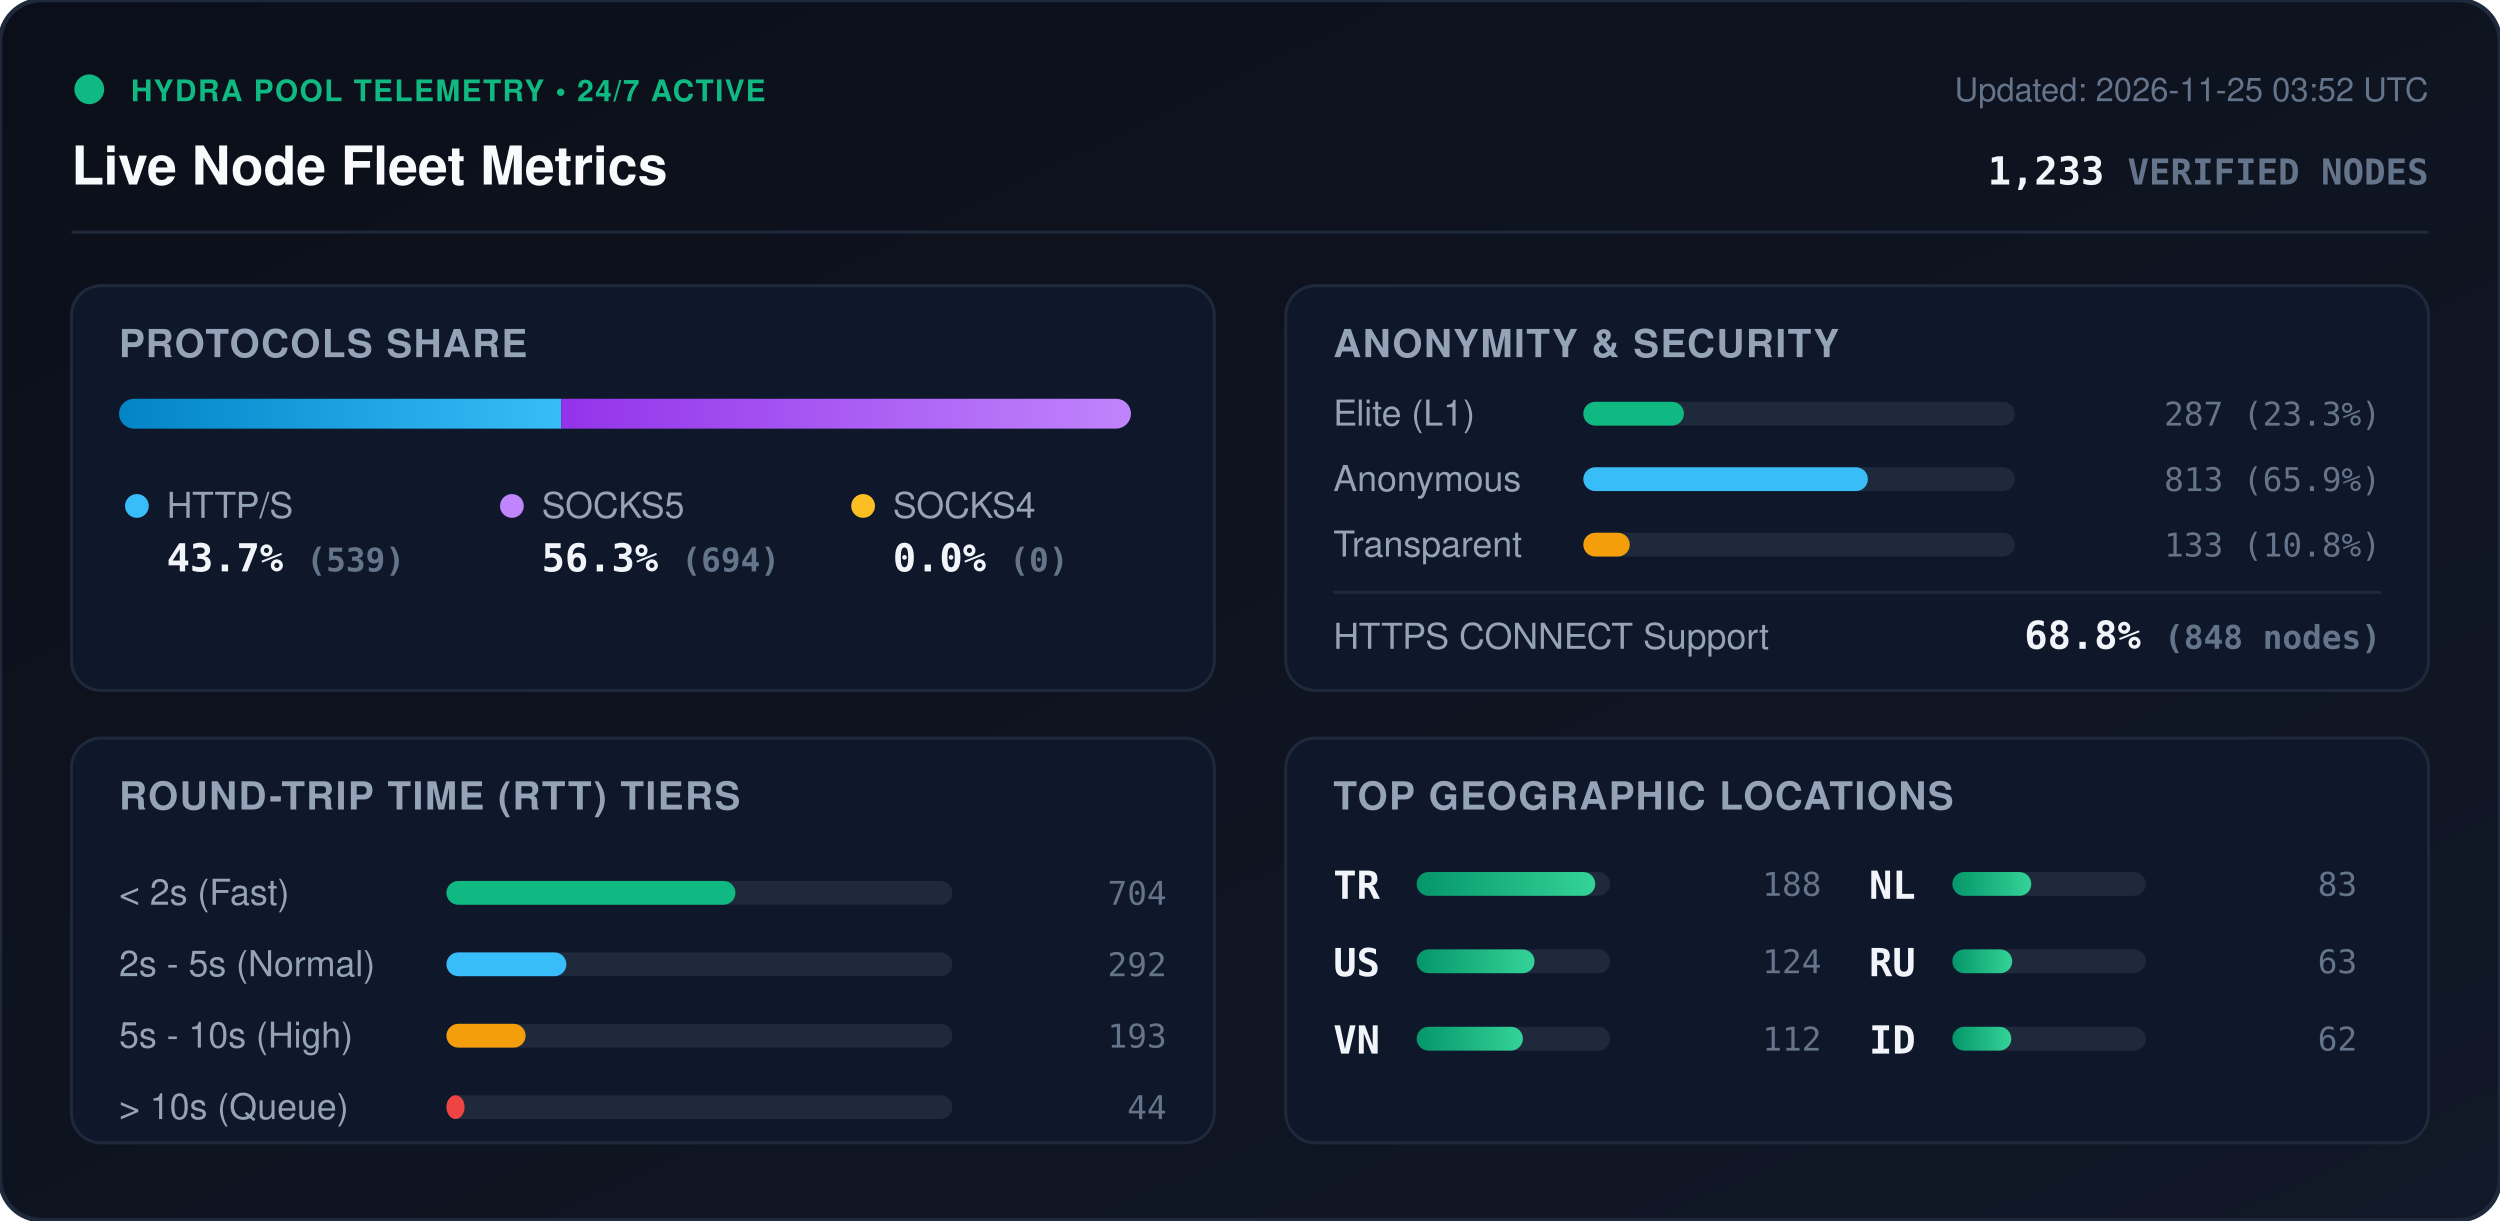
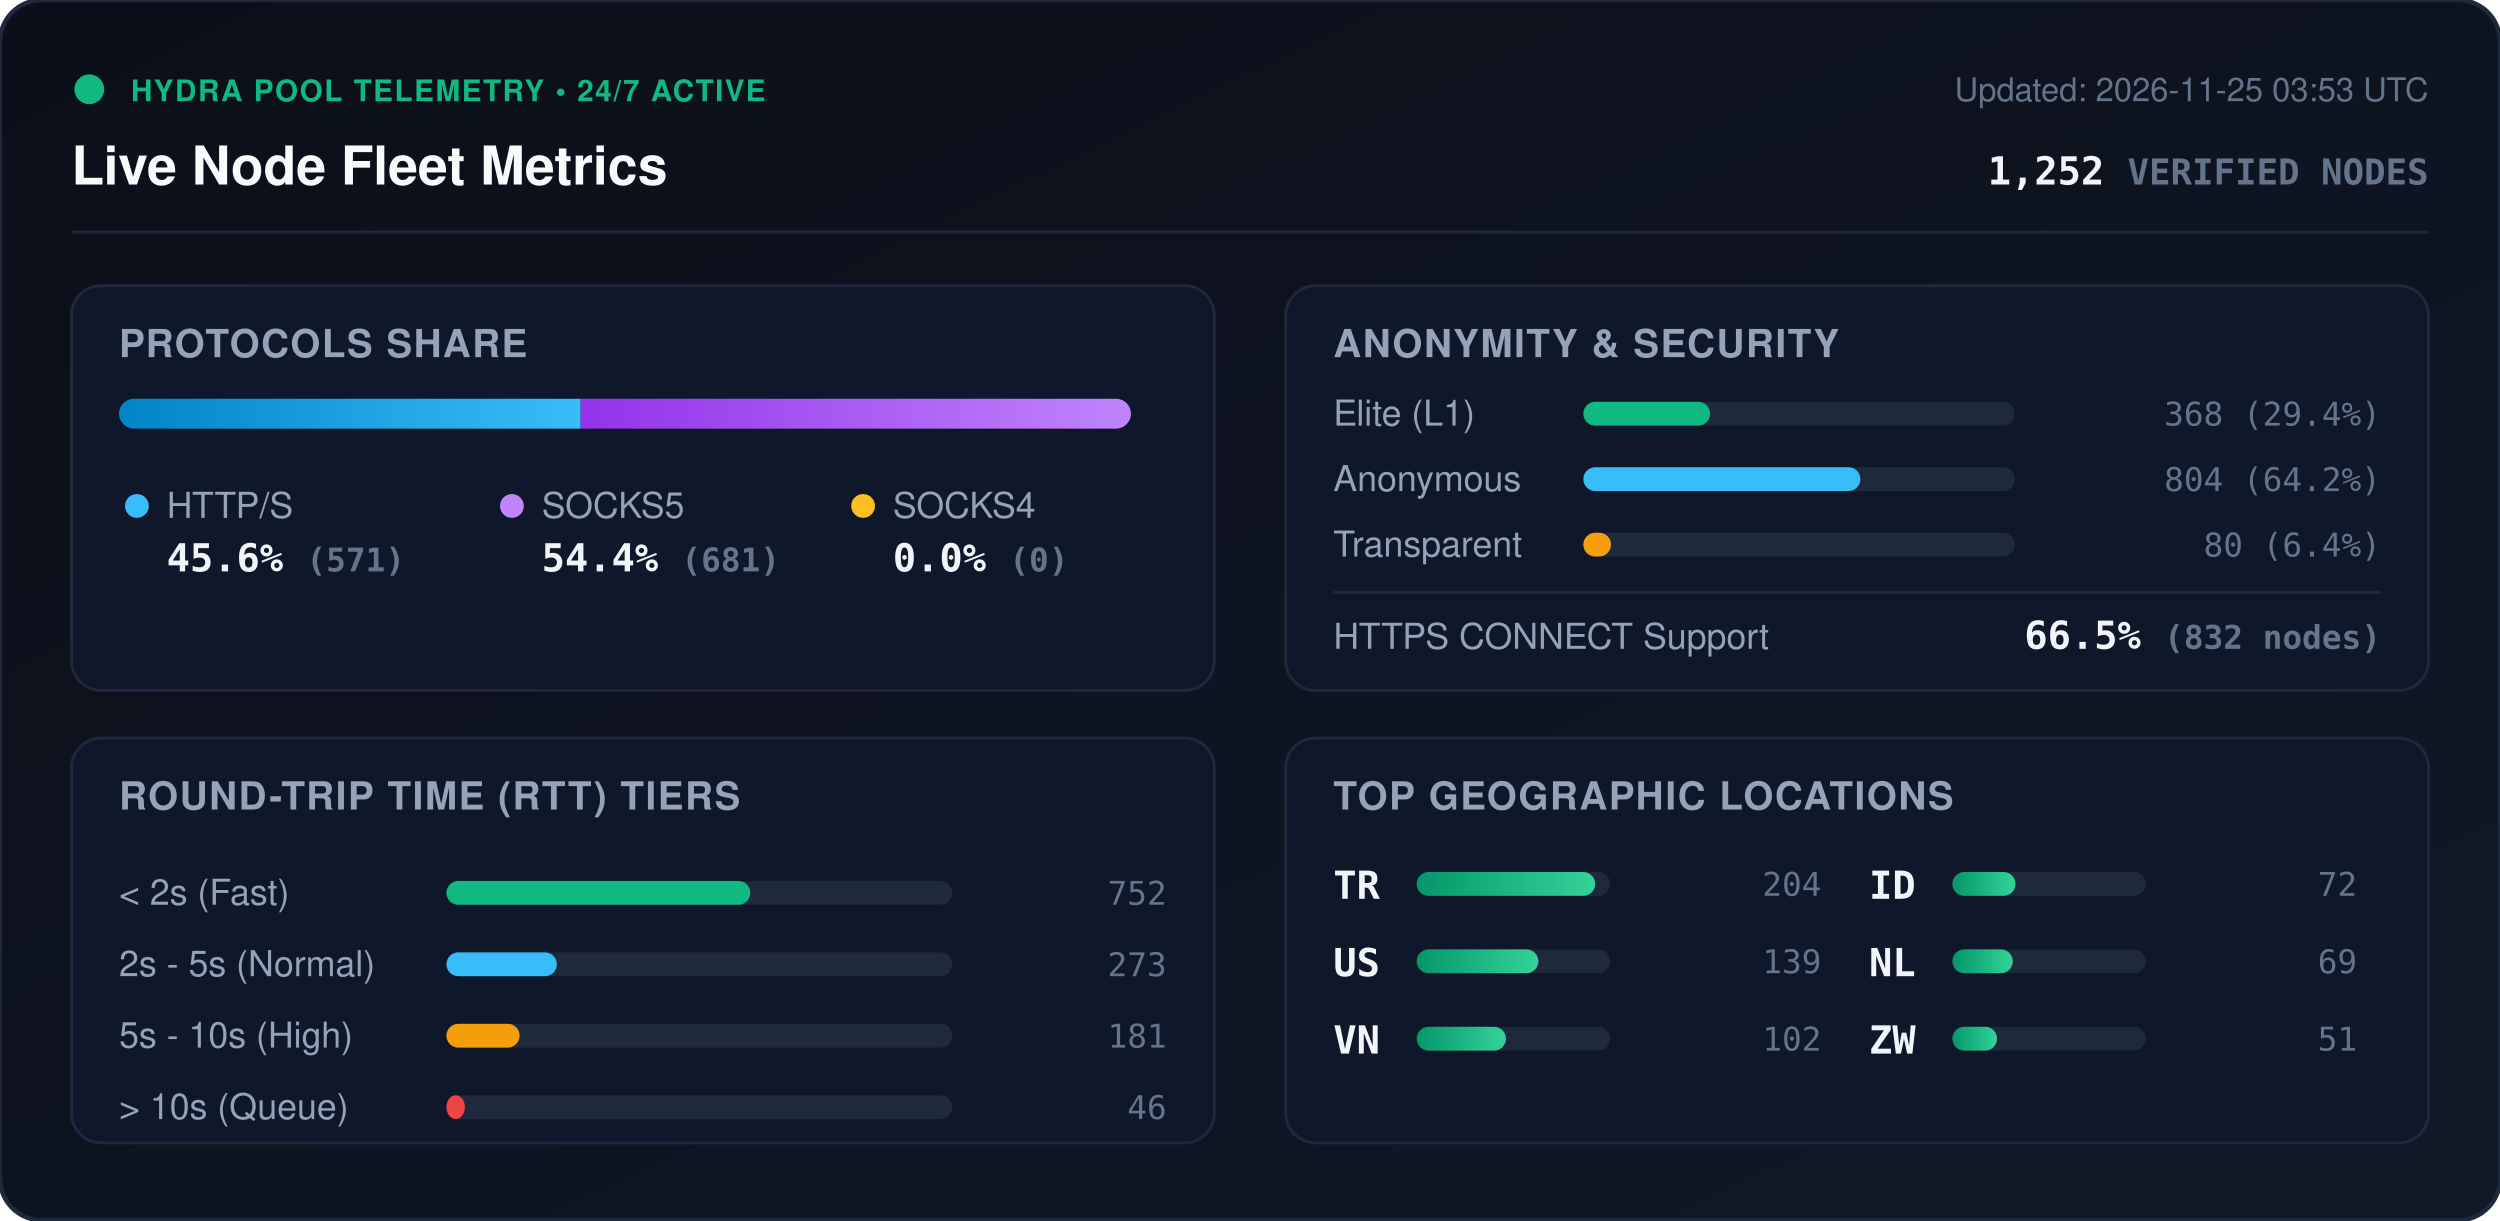
<svg xmlns="http://www.w3.org/2000/svg" viewBox="0 0 840 410" width="840" height="410" style="max-width: 100%; height: auto;">
  <defs>
    <linearGradient id="bg" x1="0%" y1="0%" x2="100%" y2="100%">
      <stop offset="0%" stop-color="#0b0f19" />
      <stop offset="100%" stop-color="#111827" />
    </linearGradient>
    <linearGradient id="bar-http" x1="0%" y1="0%" x2="100%" y2="0%">
      <stop offset="0%" stop-color="#0284c7" />
      <stop offset="100%" stop-color="#38bdf8" />
    </linearGradient>
    <linearGradient id="bar-socks5" x1="0%" y1="0%" x2="100%" y2="0%">
      <stop offset="0%" stop-color="#9333ea" />
      <stop offset="100%" stop-color="#c084fc" />
    </linearGradient>
    <linearGradient id="bar-socks4" x1="0%" y1="0%" x2="100%" y2="0%">
      <stop offset="0%" stop-color="#d97706" />
      <stop offset="100%" stop-color="#fbbf24" />
    </linearGradient>
    <linearGradient id="bar-green" x1="0%" y1="0%" x2="100%" y2="0%">
      <stop offset="0%" stop-color="#059669" />
      <stop offset="100%" stop-color="#34d399" />
    </linearGradient>
    <clipPath id="prog-track-clip">
      <rect width="340.0" height="10" rx="5" />
    </clipPath>
    <style>
      .title { font: 700 18px -apple-system, BlinkMacSystemFont, 'Segoe UI', Helvetica, Arial, sans-serif; fill: #f8fafc; }
      .sub { font: 500 11px -apple-system, BlinkMacSystemFont, 'Segoe UI', Helvetica, Arial, sans-serif; fill: #64748b; }
      .section-hdr { font: 600 13px -apple-system, BlinkMacSystemFont, 'Segoe UI', Helvetica, Arial, sans-serif; fill: #94a3b8; letter-spacing: 0.5px; }
      .metric-val { font: 700 13px -apple-system, BlinkMacSystemFont, 'Segoe UI', Helvetica, Arial, sans-serif; fill: #f1f5f9; }
      .metric-lbl { font: 500 12px -apple-system, BlinkMacSystemFont, 'Segoe UI', Helvetica, Arial, sans-serif; fill: #94a3b8; }
      .badge-txt { font: 700 10px -apple-system, BlinkMacSystemFont, 'Segoe UI', Helvetica, Arial, sans-serif; fill: #10b981; letter-spacing: 0.5px; }
      .mono { font-family: ui-monospace, SFMono-Regular, Menlo, Monaco, Consolas, monospace; }
      .pulse { animation: beacon 2s infinite ease-in-out; }
      @keyframes beacon { 0%, 100% { opacity: 1; } 50% { opacity: 0.35; } }
    </style>
  </defs>
  <rect width="840" height="410" rx="14" fill="url(#bg)" stroke="#1e293b" stroke-width="1.5" />
  <g transform="translate(24, 24)">
    <circle cx="6" cy="6" r="5" fill="#10b981" class="pulse" />
    <text x="20" y="10" class="badge-txt">HYDRA POOL TELEMETRY • 24/7 ACTIVE</text>
    <text x="0" y="38" class="title">Live Node Fleet Metrics</text>
-     <text x="792" y="10" text-anchor="end" class="sub">Updated: 2026-11-25 03:52 UTC</text>
-     <text x="792" y="38" text-anchor="end" class="metric-val mono" fill="#38bdf8">1,233 <tspan font-size="12" fill="#64748b">VERIFIED NODES</tspan>
+     <text x="792" y="10" text-anchor="end" class="sub">Updated: 2026-11-25 03:53 UTC</text>
+     <text x="792" y="38" text-anchor="end" class="metric-val mono" fill="#38bdf8">1,252 <tspan font-size="12" fill="#64748b">VERIFIED NODES</tspan>
    </text>
  </g>
  <line x1="24" y1="78" x2="816" y2="78" stroke="#1e293b" stroke-width="1" />
  <g transform="translate(24, 96)">
    <rect width="384" height="136" rx="10" fill="#0f172a" stroke="#1e293b" />
    <text x="16" y="24" class="section-hdr">PROTOCOLS SHARE</text>
    <g transform="translate(16, 38)">
      <rect width="340.0" height="10" rx="5" fill="#1e293b" />
      <g clip-path="url(#prog-track-clip)">
-         <rect x="0" width="148.6" height="10" fill="url(#bar-http)" />
-         <rect x="148.6" width="191.4" height="10" fill="url(#bar-socks5)" />
+         <rect x="0" width="155.1" height="10" fill="url(#bar-http)" />
+         <rect x="155.1" width="184.9" height="10" fill="url(#bar-socks5)" />
        <rect x="340.0" width="0.0" height="10" fill="url(#bar-socks4)" />
      </g>
    </g>
    <g transform="translate(16, 68)">
      <circle cx="6" cy="6" r="4" fill="#38bdf8" />
      <text x="16" y="10" class="metric-lbl">HTTP/S</text>
-       <text x="16" y="28" class="metric-val mono">43.7% <tspan font-size="11" fill="#64748b">(539)</tspan>
+       <text x="16" y="28" class="metric-val mono">45.6% <tspan font-size="11" fill="#64748b">(571)</tspan>
      </text>
      <circle cx="132" cy="6" r="4" fill="#c084fc" />
      <text x="142" y="10" class="metric-lbl">SOCKS5</text>
-       <text x="142" y="28" class="metric-val mono">56.3% <tspan font-size="11" fill="#64748b">(694)</tspan>
+       <text x="142" y="28" class="metric-val mono">54.4% <tspan font-size="11" fill="#64748b">(681)</tspan>
      </text>
      <circle cx="250" cy="6" r="4" fill="#fbbf24" />
      <text x="260" y="10" class="metric-lbl">SOCKS4</text>
      <text x="260" y="28" class="metric-val mono">0.0% <tspan font-size="11" fill="#64748b">(0)</tspan>
      </text>
    </g>
  </g>
  <g transform="translate(432, 96)">
    <rect width="384" height="136" rx="10" fill="#0f172a" stroke="#1e293b" />
    <text x="16" y="24" class="section-hdr">ANONYMITY &amp; SECURITY</text>
    <text x="16" y="47" class="metric-lbl">Elite (L1)</text>
    <rect x="100" y="39" width="145.0" height="8" rx="4" fill="#1e293b" />
-     <rect x="100" y="39" width="33.8" height="8" rx="4" fill="#10b981" />
-     <text x="368" y="47" text-anchor="end" class="mono sub" fill="#e2e8f0">287 (23.3%)</text>
+     <rect x="100" y="39" width="42.6" height="8" rx="4" fill="#10b981" />
+     <text x="368" y="47" text-anchor="end" class="mono sub" fill="#e2e8f0">368 (29.4%)</text>
    <text x="16" y="69" class="metric-lbl">Anonymous</text>
    <rect x="100" y="61" width="145.0" height="8" rx="4" fill="#1e293b" />
-     <rect x="100" y="61" width="95.6" height="8" rx="4" fill="#38bdf8" />
-     <text x="368" y="69" text-anchor="end" class="mono sub" fill="#e2e8f0">813 (65.9%)</text>
+     <rect x="100" y="61" width="93.1" height="8" rx="4" fill="#38bdf8" />
+     <text x="368" y="69" text-anchor="end" class="mono sub" fill="#e2e8f0">804 (64.2%)</text>
    <text x="16" y="91" class="metric-lbl">Transparent</text>
    <rect x="100" y="83" width="145.0" height="8" rx="4" fill="#1e293b" />
-     <rect x="100" y="83" width="15.6" height="8" rx="4" fill="#f59e0b" />
-     <text x="368" y="91" text-anchor="end" class="mono sub" fill="#e2e8f0">133 (10.8%)</text>
+     <rect x="100" y="83" width="9.3" height="8" rx="4" fill="#f59e0b" />
+     <text x="368" y="91" text-anchor="end" class="mono sub" fill="#e2e8f0">80 (6.4%)</text>
    <line x1="16" y1="103" x2="368" y2="103" stroke="#1e293b" stroke-width="1" />
    <text x="16" y="122" class="metric-lbl">HTTPS CONNECT Support</text>
-     <text x="368" y="122" text-anchor="end" class="metric-val mono" fill="#34d399">68.8% <tspan font-size="11" fill="#64748b">(848 nodes)</tspan>
+     <text x="368" y="122" text-anchor="end" class="metric-val mono" fill="#34d399">66.5% <tspan font-size="11" fill="#64748b">(832 nodes)</tspan>
    </text>
  </g>
  <g transform="translate(24, 248)">
    <rect width="384" height="136" rx="10" fill="#0f172a" stroke="#1e293b" />
    <text x="16" y="24" class="section-hdr">ROUND-TRIP TIME (RTT) TIERS</text>
    <g transform="translate(16, 42)">
      <text x="0" y="14" class="metric-lbl">&lt; 2s (Fast)</text>
      <rect x="110" y="6" width="170" height="8" rx="4" fill="#1e293b" />
-       <rect x="110" y="6" width="97.1" height="8" rx="4" fill="#10b981" />
-       <text x="352" y="14" text-anchor="end" class="mono sub">704</text>
+       <rect x="110" y="6" width="102.1" height="8" rx="4" fill="#10b981" />
+       <text x="352" y="14" text-anchor="end" class="mono sub">752</text>
      <text x="0" y="38" class="metric-lbl">2s - 5s (Normal)</text>
      <rect x="110" y="30" width="170" height="8" rx="4" fill="#1e293b" />
-       <rect x="110" y="30" width="40.3" height="8" rx="4" fill="#38bdf8" />
-       <text x="352" y="38" text-anchor="end" class="mono sub">292</text>
+       <rect x="110" y="30" width="37.1" height="8" rx="4" fill="#38bdf8" />
+       <text x="352" y="38" text-anchor="end" class="mono sub">273</text>
      <text x="0" y="62" class="metric-lbl">5s - 10s (High)</text>
      <rect x="110" y="54" width="170" height="8" rx="4" fill="#1e293b" />
-       <rect x="110" y="54" width="26.6" height="8" rx="4" fill="#f59e0b" />
-       <text x="352" y="62" text-anchor="end" class="mono sub">193</text>
+       <rect x="110" y="54" width="24.6" height="8" rx="4" fill="#f59e0b" />
+       <text x="352" y="62" text-anchor="end" class="mono sub">181</text>
      <text x="0" y="86" class="metric-lbl">&gt; 10s (Queue)</text>
      <rect x="110" y="78" width="170" height="8" rx="4" fill="#1e293b" />
-       <rect x="110" y="78" width="6.1" height="8" rx="4" fill="#ef4444" />
-       <text x="352" y="86" text-anchor="end" class="mono sub">44</text>
+       <rect x="110" y="78" width="6.2" height="8" rx="4" fill="#ef4444" />
+       <text x="352" y="86" text-anchor="end" class="mono sub">46</text>
    </g>
  </g>
  <g transform="translate(432, 248)">
    <rect width="384" height="136" rx="10" fill="#0f172a" stroke="#1e293b" />
    <text x="16" y="24" class="section-hdr">TOP GEOGRAPHIC LOCATIONS</text>
    <g transform="translate(16, 42)">
      <g transform="translate(0, 0)">
        <text x="0" y="12" class="mono metric-val" font-size="12">TR</text>
        <rect x="28" y="3" width="65" height="8" rx="4" fill="#1e293b" />
        <rect x="28" y="3" width="60.0" height="8" rx="4" fill="url(#bar-green)" />
-         <text x="164" y="11" text-anchor="end" class="mono sub">188</text>
+         <text x="164" y="11" text-anchor="end" class="mono sub">204</text>
      </g>
      <g transform="translate(0, 26)">
        <text x="0" y="12" class="mono metric-val" font-size="12">US</text>
        <rect x="28" y="3" width="65" height="8" rx="4" fill="#1e293b" />
-         <rect x="28" y="3" width="39.6" height="8" rx="4" fill="url(#bar-green)" />
-         <text x="164" y="11" text-anchor="end" class="mono sub">124</text>
+         <rect x="28" y="3" width="40.9" height="8" rx="4" fill="url(#bar-green)" />
+         <text x="164" y="11" text-anchor="end" class="mono sub">139</text>
      </g>
      <g transform="translate(0, 52)">
        <text x="0" y="12" class="mono metric-val" font-size="12">VN</text>
        <rect x="28" y="3" width="65" height="8" rx="4" fill="#1e293b" />
-         <rect x="28" y="3" width="35.7" height="8" rx="4" fill="url(#bar-green)" />
-         <text x="164" y="11" text-anchor="end" class="mono sub">112</text>
+         <rect x="28" y="3" width="30.0" height="8" rx="4" fill="url(#bar-green)" />
+         <text x="164" y="11" text-anchor="end" class="mono sub">102</text>
      </g>
      <g transform="translate(180, 0)">
+         <text x="0" y="12" class="mono metric-val" font-size="12">ID</text>
+         <rect x="28" y="3" width="65" height="8" rx="4" fill="#1e293b" />
+         <rect x="28" y="3" width="21.2" height="8" rx="4" fill="url(#bar-green)" />
+         <text x="164" y="11" text-anchor="end" class="mono sub">72</text>
+       </g>
+       <g transform="translate(180, 26)">
        <text x="0" y="12" class="mono metric-val" font-size="12">NL</text>
        <rect x="28" y="3" width="65" height="8" rx="4" fill="#1e293b" />
-         <rect x="28" y="3" width="26.5" height="8" rx="4" fill="url(#bar-green)" />
-         <text x="164" y="11" text-anchor="end" class="mono sub">83</text>
-       </g>
-       <g transform="translate(180, 26)">
-         <text x="0" y="12" class="mono metric-val" font-size="12">RU</text>
-         <rect x="28" y="3" width="65" height="8" rx="4" fill="#1e293b" />
-         <rect x="28" y="3" width="20.1" height="8" rx="4" fill="url(#bar-green)" />
-         <text x="164" y="11" text-anchor="end" class="mono sub">63</text>
+         <rect x="28" y="3" width="20.3" height="8" rx="4" fill="url(#bar-green)" />
+         <text x="164" y="11" text-anchor="end" class="mono sub">69</text>
      </g>
      <g transform="translate(180, 52)">
-         <text x="0" y="12" class="mono metric-val" font-size="12">ID</text>
+         <text x="0" y="12" class="mono metric-val" font-size="12">ZW</text>
        <rect x="28" y="3" width="65" height="8" rx="4" fill="#1e293b" />
-         <rect x="28" y="3" width="19.8" height="8" rx="4" fill="url(#bar-green)" />
-         <text x="164" y="11" text-anchor="end" class="mono sub">62</text>
+         <rect x="28" y="3" width="15.0" height="8" rx="4" fill="url(#bar-green)" />
+         <text x="164" y="11" text-anchor="end" class="mono sub">51</text>
      </g>
    </g>
  </g>
</svg>
